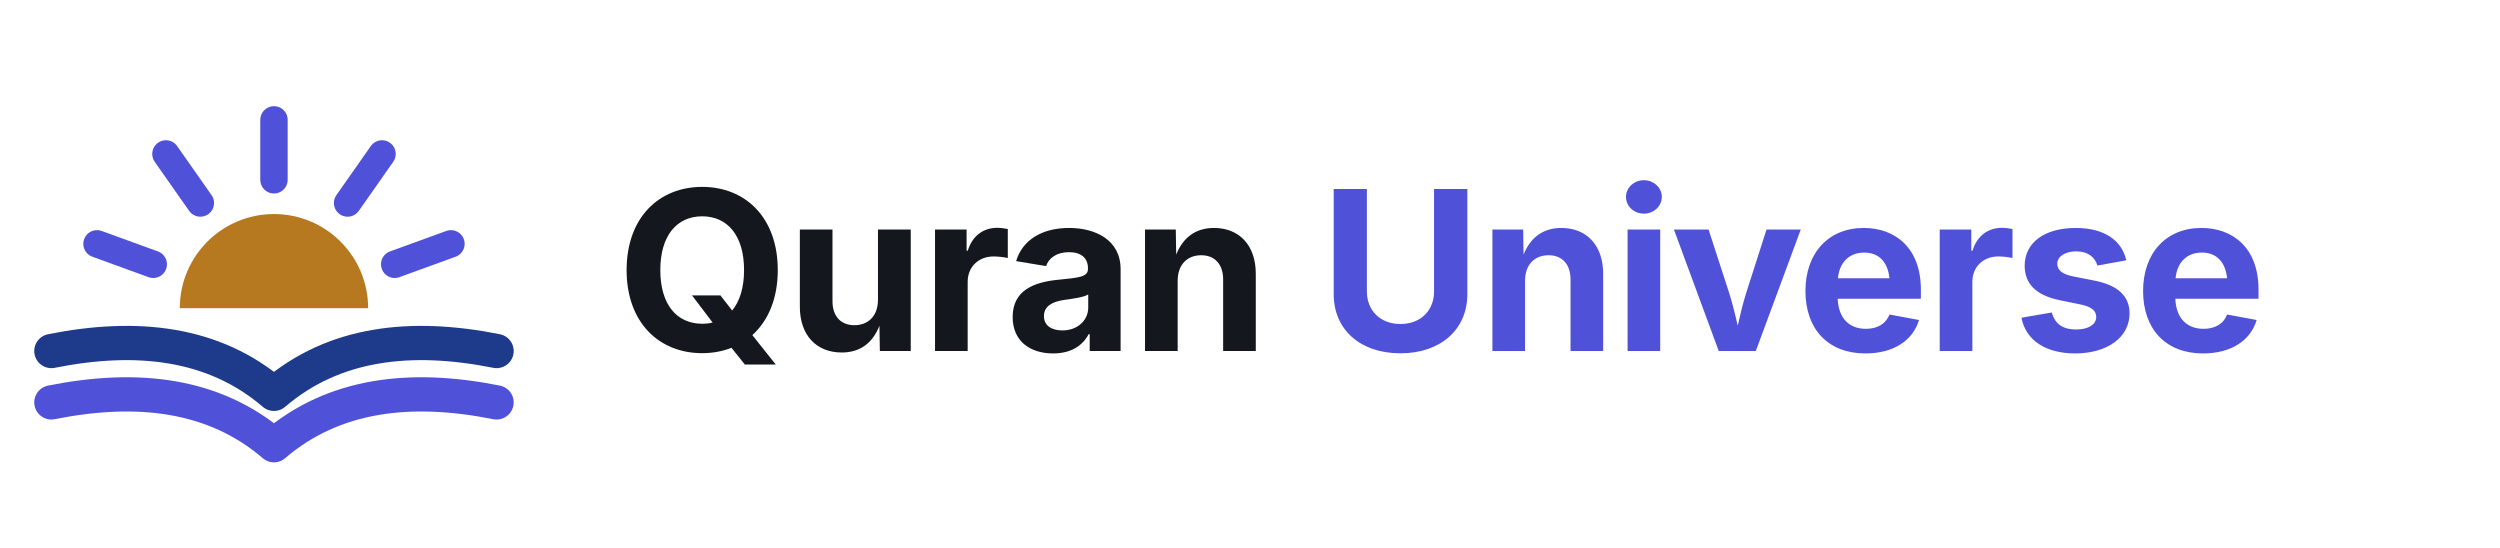
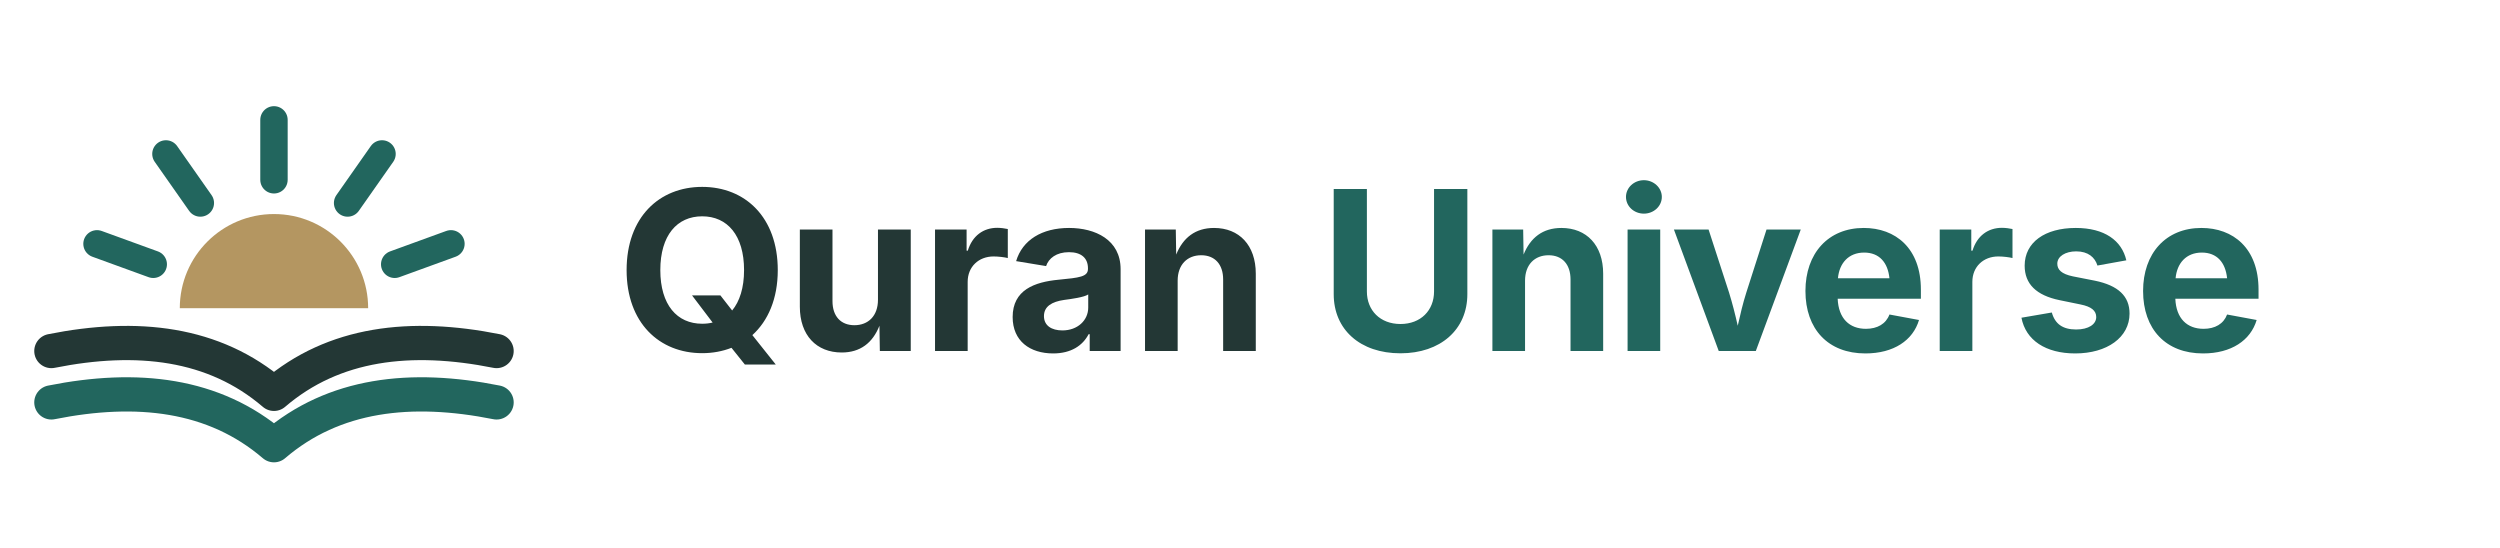
<svg xmlns="http://www.w3.org/2000/svg" viewBox="0 0 292 64">
-   <line x1="17.90" y1="30.87" x2="11.33" y2="28.48" stroke="#4f52d9" stroke-width="3.2" stroke-linecap="round" />
-   <line x1="23.40" y1="23.71" x2="19.38" y2="17.98" stroke="#4f52d9" stroke-width="3.2" stroke-linecap="round" />
-   <line x1="32.00" y1="21.00" x2="32.00" y2="14.00" stroke="#4f52d9" stroke-width="3.2" stroke-linecap="round" />
-   <line x1="40.60" y1="23.71" x2="44.62" y2="17.98" stroke="#4f52d9" stroke-width="3.2" stroke-linecap="round" />
-   <line x1="46.10" y1="30.87" x2="52.67" y2="28.48" stroke="#4f52d9" stroke-width="3.2" stroke-linecap="round" />
-   <path d="M21 36 A11 11 0 0 1 43 36 Z" fill="#b7791f" />
-   <path d="M32 46 C25 40 16 39 6 41 M32 46 C39 40 48 39 58 41" fill="none" stroke="#1e3a8a" stroke-width="4" stroke-linecap="round" stroke-linejoin="round" />
-   <path d="M32 52 C25 46 16 45 6 47 M32 52 C39 46 48 45 58 47" fill="none" stroke="#4f52d9" stroke-width="4" stroke-linecap="round" stroke-linejoin="round" />
-   <text x="72" y="41" font-family="Inter, 'Segoe UI', system-ui, sans-serif" font-size="26" font-weight="700" letter-spacing="-0.4" fill="#15171f">Quran <tspan fill="#4f52d9">Universe</tspan>
+   <line x1="17.90" y1="30.87" x2="11.33" y2="28.48" stroke="#22665e" stroke-width="3.2" stroke-linecap="round" />
+   <line x1="23.40" y1="23.71" x2="19.38" y2="17.98" stroke="#22665e" stroke-width="3.2" stroke-linecap="round" />
+   <line x1="32.00" y1="21.00" x2="32.00" y2="14.00" stroke="#22665e" stroke-width="3.2" stroke-linecap="round" />
+   <line x1="40.60" y1="23.71" x2="44.62" y2="17.98" stroke="#22665e" stroke-width="3.2" stroke-linecap="round" />
+   <line x1="46.10" y1="30.87" x2="52.67" y2="28.48" stroke="#22665e" stroke-width="3.2" stroke-linecap="round" />
+   <path d="M21 36 A11 11 0 0 1 43 36 Z" fill="#b49661" />
+   <path d="M32 46 C25 40 16 39 6 41 M32 46 C39 40 48 39 58 41" fill="none" stroke="#233735" stroke-width="4" stroke-linecap="round" stroke-linejoin="round" />
+   <path d="M32 52 C25 46 16 45 6 47 M32 52 C39 46 48 45 58 47" fill="none" stroke="#22665e" stroke-width="4" stroke-linecap="round" stroke-linejoin="round" />
+   <text x="72" y="41" font-family="Inter, 'Segoe UI', system-ui, sans-serif" font-size="26" font-weight="700" letter-spacing="-0.4" fill="#233735">Quran <tspan fill="#22665e">Universe</tspan>
  </text>
</svg>
